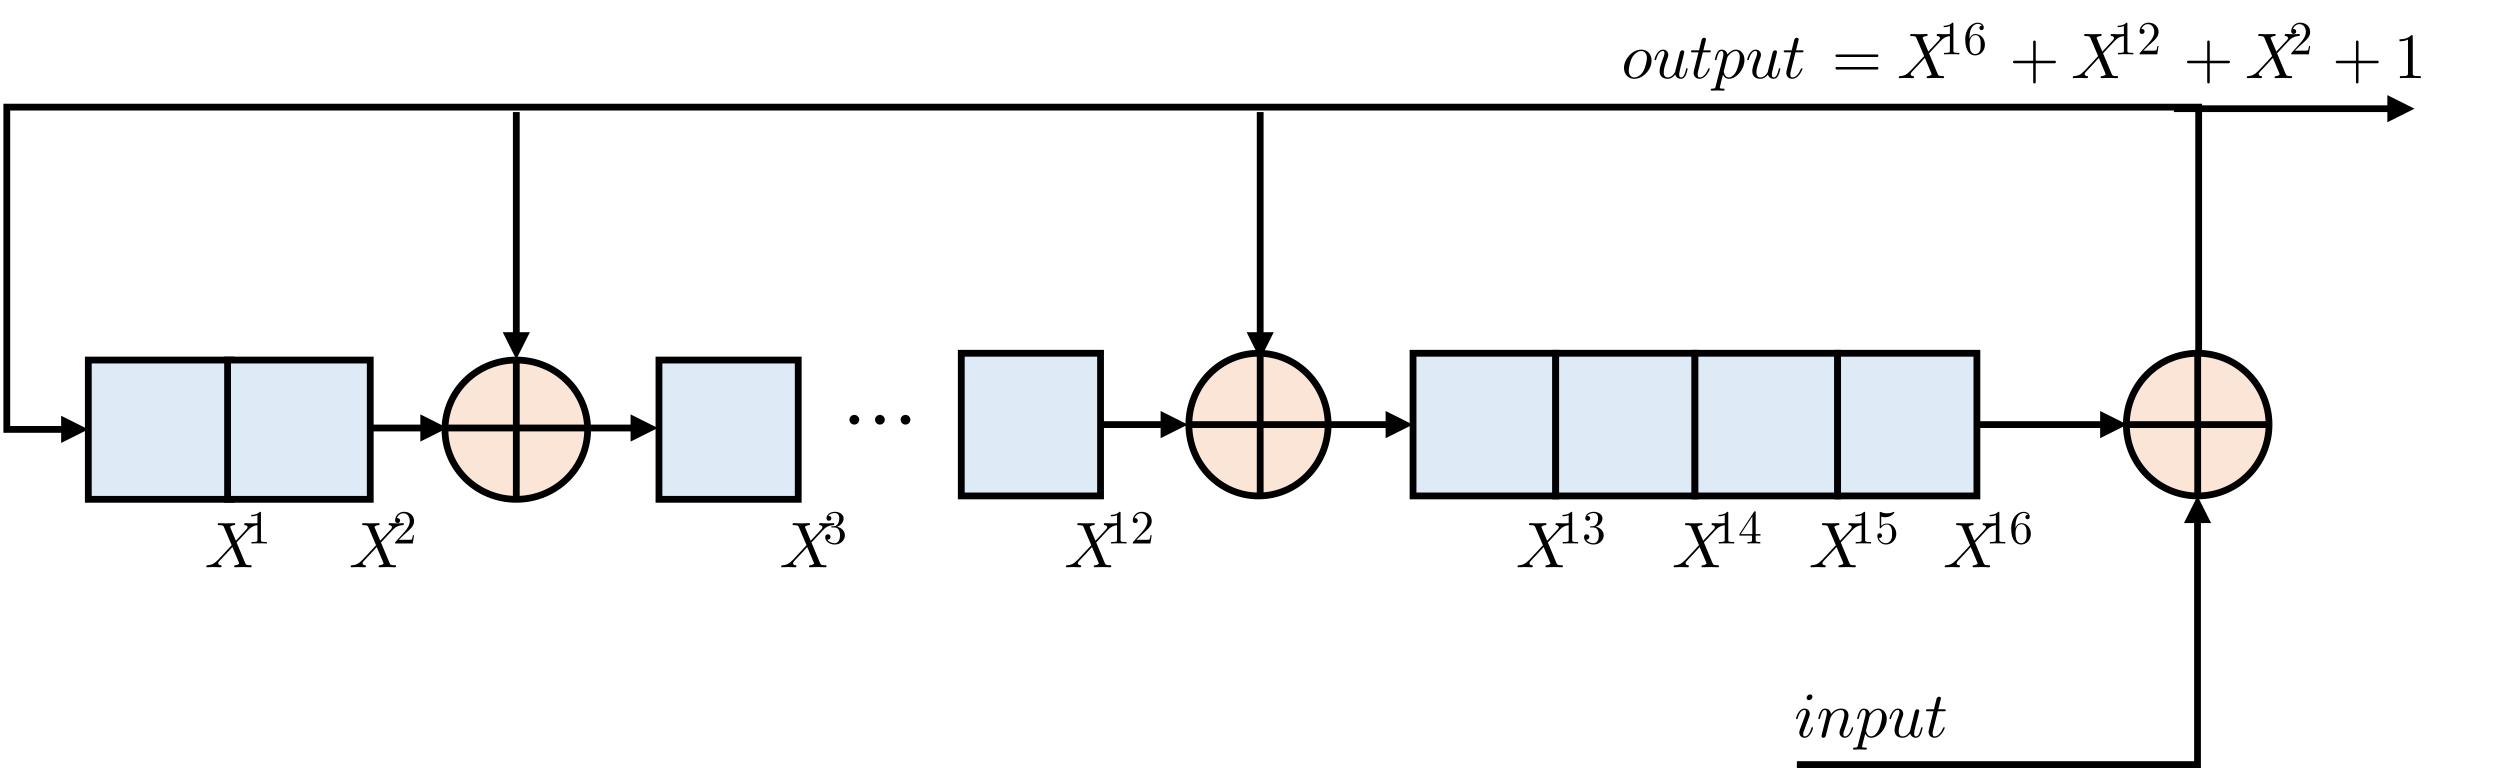
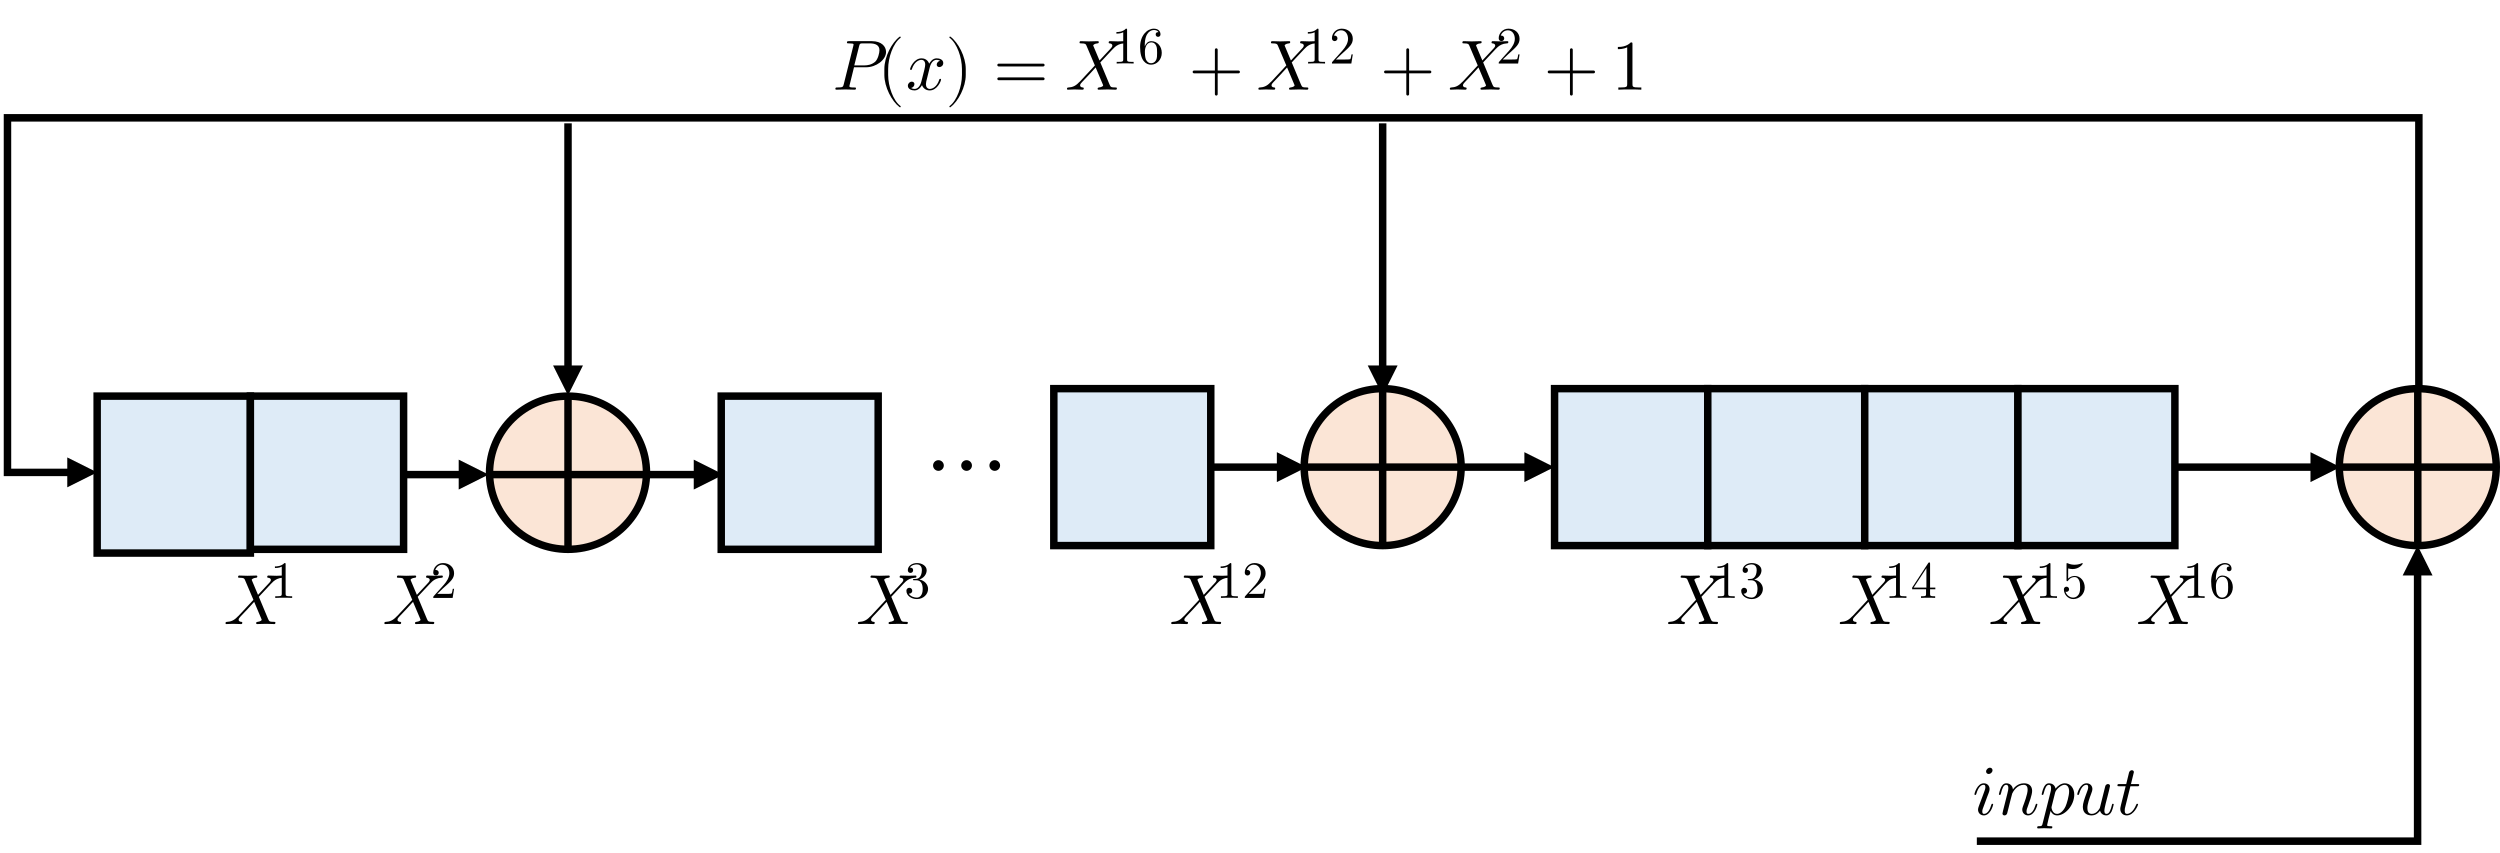
- <svg xmlns="http://www.w3.org/2000/svg" width="736" height="227" overflow="hidden">
+ <svg xmlns="http://www.w3.org/2000/svg" width="669" height="228" overflow="hidden">
  <defs>
    <clipPath id="clip0">
-       <rect x="112" y="245" width="736" height="227" />
+       <rect x="200" y="20" width="669" height="228" />
    </clipPath>
  </defs>
-   <g clip-path="url(#clip0)" transform="translate(-112 -245)">
-     <path d="M243 371.5C243 360.178 252.402 351 264 351 275.598 351 285 360.178 285 371.5 285 382.822 275.598 392 264 392 252.402 392 243 382.822 243 371.5Z" stroke="#000000" stroke-width="2" stroke-miterlimit="8" fill="#FBE5D6" fill-rule="evenodd" />
-     <path d="M264 351 264 392.575" stroke="#000000" stroke-width="2" stroke-miterlimit="8" fill="#FBE5D6" fill-rule="evenodd" />
-     <path d="M243 371 284.575 371" stroke="#000000" stroke-width="2" stroke-miterlimit="8" fill="#FBE5D6" fill-rule="evenodd" />
-     <path d="M758.289 349 758.289 276.533 759.289 277.533 114 277.533 115 276.533 115 371.407 114 370.407 131.333 370.407 131.333 372.407 113 372.407 113 275.533 760.289 275.533 760.289 349ZM130 367.407 138 371.407 130 375.407Z" />
-     <text font-family="Cambria Math,Cambria Math_MSFontService,sans-serif" font-weight="400" font-size="19" transform="translate(640.193 462)">𝑖𝑛𝑝𝑢𝑡<tspan font-size="27" x="-280.461" y="-92">…</tspan>
+   <g clip-path="url(#clip0)" transform="translate(-200 -20)">
+     <path d="M331 146.5C331 135.178 340.402 126 352 126 363.598 126 373 135.178 373 146.5 373 157.822 363.598 167 352 167 340.402 167 331 157.822 331 146.5Z" stroke="#000000" stroke-width="2" stroke-miterlimit="8" fill="#FBE5D6" fill-rule="evenodd" />
+     <path d="M352 126 352 167.575" stroke="#000000" stroke-width="2" stroke-miterlimit="8" fill="#FBE5D6" fill-rule="evenodd" />
+     <path d="M331 147 372.575 147" stroke="#000000" stroke-width="2" stroke-miterlimit="8" fill="#FBE5D6" fill-rule="evenodd" />
+     <path d="M846.289 124 846.289 51.533 847.289 52.533 202 52.533 203 51.533 203 146.407 202 145.407 219.333 145.407 219.333 147.407 201 147.407 201 50.533 848.289 50.533 848.289 124ZM218 142.407 226 146.407 218 150.407Z" />
+     <text font-family="Cambria Math,Cambria Math_MSFontService,sans-serif" font-weight="400" font-size="19" transform="translate(727.805 238)">𝑖𝑛𝑝𝑢𝑡<tspan font-size="27" x="-280.461" y="-92">…</tspan>
    </text>
-     <rect x="138" y="351" width="42" height="41" stroke="#000000" stroke-width="2" stroke-miterlimit="8" fill="#DEEBF7" />
-     <rect x="179" y="351" width="42" height="41" stroke="#000000" stroke-width="2" stroke-miterlimit="8" fill="#DEEBF7" />
-     <rect x="306" y="351" width="41" height="41" stroke="#000000" stroke-width="2" stroke-miterlimit="8" fill="#DEEBF7" />
-     <rect x="395" y="349" width="41" height="42" stroke="#000000" stroke-width="2" stroke-miterlimit="8" fill="#DEEBF7" />
-     <rect x="528" y="349" width="42" height="42" stroke="#000000" stroke-width="2" stroke-miterlimit="8" fill="#DEEBF7" />
-     <rect x="570" y="349" width="41" height="42" stroke="#000000" stroke-width="2" stroke-miterlimit="8" fill="#DEEBF7" />
-     <rect x="611" y="349" width="42" height="42" stroke="#000000" stroke-width="2" stroke-miterlimit="8" fill="#DEEBF7" />
-     <rect x="653" y="349" width="41" height="42" stroke="#000000" stroke-width="2" stroke-miterlimit="8" fill="#DEEBF7" />
-     <text font-family="Cambria Math,Cambria Math_MSFontService,sans-serif" font-weight="400" font-size="19" transform="translate(172.217 412)">𝑋<tspan font-size="14" x="12.493" y="-7">1</tspan>
+     <rect x="226" y="126" width="41" height="42" stroke="#000000" stroke-width="2" stroke-miterlimit="8" fill="#DEEBF7" />
+     <rect x="267" y="126" width="41" height="41" stroke="#000000" stroke-width="2" stroke-miterlimit="8" fill="#DEEBF7" />
+     <rect x="393" y="126" width="42" height="41" stroke="#000000" stroke-width="2" stroke-miterlimit="8" fill="#DEEBF7" />
+     <rect x="482" y="124" width="42" height="42" stroke="#000000" stroke-width="2" stroke-miterlimit="8" fill="#DEEBF7" />
+     <rect x="616" y="124" width="41" height="42" stroke="#000000" stroke-width="2" stroke-miterlimit="8" fill="#DEEBF7" />
+     <rect x="657" y="124" width="42" height="42" stroke="#000000" stroke-width="2" stroke-miterlimit="8" fill="#DEEBF7" />
+     <rect x="699" y="124" width="41" height="42" stroke="#000000" stroke-width="2" stroke-miterlimit="8" fill="#DEEBF7" />
+     <rect x="740" y="124" width="42" height="42" stroke="#000000" stroke-width="2" stroke-miterlimit="8" fill="#DEEBF7" />
+     <text font-family="Cambria Math,Cambria Math_MSFontService,sans-serif" font-weight="400" font-size="19" transform="translate(259.829 187)">𝑋<tspan font-size="14" x="12.493" y="-7">1</tspan>
      <tspan font-size="19" x="42.509" y="0">𝑋</tspan>
      <tspan font-size="14" x="55.402" y="-7">2</tspan>
      <tspan font-size="19" x="169.24" y="0">𝑋</tspan>
      <tspan font-size="14" x="182.134" y="-7">3</tspan>
      <tspan font-size="19" x="253.072" y="0">𝑋</tspan>
      <tspan font-size="14" x="265.565" y="-7">12</tspan>
      <tspan font-size="19" x="386.034" y="0">𝑋</tspan>
      <tspan font-size="14" x="398.528" y="-7">13</tspan>
      <tspan font-size="19" x="431.98" y="0">𝑋</tspan>
      <tspan font-size="14" x="444.473" y="-7">14</tspan>
      <tspan font-size="19" x="472.272" y="0">𝑋</tspan>
      <tspan font-size="14" x="484.766" y="-7">15</tspan>
      <tspan font-size="19" x="511.789" y="0">𝑋</tspan>
      <tspan font-size="14" x="524.282" y="-7">16</tspan>
    </text>
-     <path d="M462 370C462 358.402 471.178 349 482.5 349 493.822 349 503 358.402 503 370 503 381.598 493.822 391 482.5 391 471.178 391 462 381.598 462 370Z" stroke="#000000" stroke-width="2" stroke-miterlimit="8" fill="#FBE5D6" fill-rule="evenodd" />
-     <path d="M483 349 483 390.575" stroke="#000000" stroke-width="2" stroke-miterlimit="8" fill="#FBE5D6" fill-rule="evenodd" />
-     <path d="M462 370 503.575 370" stroke="#000000" stroke-width="2" stroke-miterlimit="8" fill="#FBE5D6" fill-rule="evenodd" />
-     <path d="M738 370C738 358.402 747.402 349 759 349 770.598 349 780 358.402 780 370 780 381.598 770.598 391 759 391 747.402 391 738 381.598 738 370Z" stroke="#000000" stroke-width="2" stroke-miterlimit="8" fill="#FBE5D6" fill-rule="evenodd" />
-     <path d="M759 349 759 390.575" stroke="#000000" stroke-width="2" stroke-miterlimit="8" fill="#FBE5D6" fill-rule="evenodd" />
-     <path d="M738 370 779.575 370" stroke="#000000" stroke-width="2" stroke-miterlimit="8" fill="#FBE5D6" fill-rule="evenodd" />
-     <path d="M9.48287e-06-1 37.618-1 37.618 1-9.48287e-06 1ZM36.285-4 44.285 0 36.285 4Z" transform="matrix(1 0 0 -1 694 370)" />
-     <path d="M285 370 298.98 370 298.98 372 285 372ZM297.646 367 305.646 371 297.646 375Z" />
-     <path d="M4.61512e-06-1 16.082-1 16.082 1-4.61512e-06 1ZM14.748-4 22.748 0 14.748 4Z" transform="matrix(1 0 0 -1 221 371)" />
-     <path d="M503 369 521.257 369 521.257 371 503 371ZM519.924 366 527.924 370 519.924 374Z" />
-     <path d="M8.17498e-06-1 19.018-1 19.018 1-8.17498e-06 1ZM17.685-4 25.685 0 17.685 4Z" transform="matrix(1 0 0 -1 436 370)" />
-     <path d="M0-1 118.949-1 118.949 72.429 116.949 72.429 116.949 0 117.949 1 0 1ZM121.949 71.096 117.949 79.096 113.949 71.096Z" transform="matrix(1 0 0 -1 641 470.096)" />
-     <path d="M265 278 265 344.127 263 344.127 263 278ZM268 342.794 264 350.794 260 342.794Z" />
-     <path d="M484 278 484 344.127 482 344.127 482 278ZM487 342.794 483 350.794 479 342.794Z" />
-     <text font-family="Cambria Math,Cambria Math_MSFontService,sans-serif" font-weight="400" font-size="19" transform="translate(589.318 268)">𝑜𝑢𝑡𝑝𝑢𝑡<tspan font-size="19" x="61.973" y="0">=</tspan>
-       <tspan font-size="19" x="81.16" y="0">𝑋</tspan>
-       <tspan font-size="14" x="93.653" y="-7">16</tspan>
-       <tspan font-size="19" x="114.24" y="0">+</tspan>
-       <tspan font-size="19" x="132.387" y="0">𝑋</tspan>
-       <tspan font-size="14" x="144.88" y="-7">12</tspan>
-       <tspan font-size="19" x="165.467" y="0">+</tspan>
-       <tspan font-size="19" x="183.613" y="0">𝑋</tspan>
-       <tspan font-size="14" x="196.507" y="-7">2</tspan>
-       <tspan font-size="19" x="209.26" y="0">+</tspan>
-       <tspan font-size="19" x="227.407" y="0">1</tspan>
+     <path d="M549 145C549 133.402 558.402 124 570 124 581.598 124 591 133.402 591 145 591 156.598 581.598 166 570 166 558.402 166 549 156.598 549 145Z" stroke="#000000" stroke-width="2" stroke-miterlimit="8" fill="#FBE5D6" fill-rule="evenodd" />
+     <path d="M570 124 570 165.575" stroke="#000000" stroke-width="2" stroke-miterlimit="8" fill="#FBE5D6" fill-rule="evenodd" />
+     <path d="M549 145 590.575 145" stroke="#000000" stroke-width="2" stroke-miterlimit="8" fill="#FBE5D6" fill-rule="evenodd" />
+     <path d="M826 145C826 133.402 835.402 124 847 124 858.598 124 868 133.402 868 145 868 156.598 858.598 166 847 166 835.402 166 826 156.598 826 145Z" stroke="#000000" stroke-width="2" stroke-miterlimit="8" fill="#FBE5D6" fill-rule="evenodd" />
+     <path d="M847 124 847 165.575" stroke="#000000" stroke-width="2" stroke-miterlimit="8" fill="#FBE5D6" fill-rule="evenodd" />
+     <path d="M826 145 867.575 145" stroke="#000000" stroke-width="2" stroke-miterlimit="8" fill="#FBE5D6" fill-rule="evenodd" />
+     <path d="M9.48287e-06-1 37.618-1 37.618 1-9.48287e-06 1ZM36.285-4 44.285 0 36.285 4Z" transform="matrix(1 0 0 -1 782 145)" />
+     <path d="M373 146 386.98 146 386.98 148 373 148ZM385.646 143 393.646 147 385.646 151Z" />
+     <path d="M4.61512e-06-1 16.082-1 16.082 1-4.61512e-06 1ZM14.748-4 22.748 0 14.748 4Z" transform="matrix(1 0 0 -1 308 147)" />
+     <path d="M591 144 609.257 144 609.257 146 591 146ZM607.924 141 615.924 145 607.924 149Z" />
+     <path d="M8.17498e-06-1 19.018-1 19.018 1-8.17498e-06 1ZM17.685-4 25.685 0 17.685 4Z" transform="matrix(1 0 0 -1 524 145)" />
+     <path d="M0-1 118.949-1 118.949 72.429 116.949 72.429 116.949 0 117.949 1 0 1ZM121.949 71.096 117.949 79.096 113.949 71.096Z" transform="matrix(1 0 0 -1 729 245.096)" />
+     <path d="M353 53 353 119.127 351 119.127 351 53ZM356 117.794 352 125.794 348 117.794Z" />
+     <path d="M571 53 571 119.127 569 119.127 569 53ZM574 117.794 570 125.794 566 117.794Z" />
+     <text font-family="Cambria Math,Cambria Math_MSFontService,sans-serif" font-weight="400" font-size="19" transform="translate(422.779 44)">𝑃<tspan font-size="19" x="11.953" y="0">(</tspan>
+       <tspan font-size="19" x="19.62" y="0">𝑥</tspan>
+       <tspan font-size="19" x="30.187" y="0">)</tspan>
+       <tspan font-size="19" x="43.04" y="0">=</tspan>
+       <tspan font-size="19" x="62.227" y="0">𝑋</tspan>
+       <tspan font-size="14" x="74.72" y="-7">16</tspan>
+       <tspan font-size="19" x="95.307" y="0">+</tspan>
+       <tspan font-size="19" x="113.453" y="0">𝑋</tspan>
+       <tspan font-size="14" x="125.947" y="-7">12</tspan>
+       <tspan font-size="19" x="146.533" y="0">+</tspan>
+       <tspan font-size="19" x="164.68" y="0">𝑋</tspan>
+       <tspan font-size="14" x="177.573" y="-7">2</tspan>
+       <tspan font-size="19" x="190.327" y="0">+</tspan>
+       <tspan font-size="19" x="208.473" y="0">1</tspan>
    </text>
-     <path d="M752 276 816.168 276 816.168 278 752 278ZM814.835 273 822.835 277 814.835 281Z" />
  </g>
</svg>
